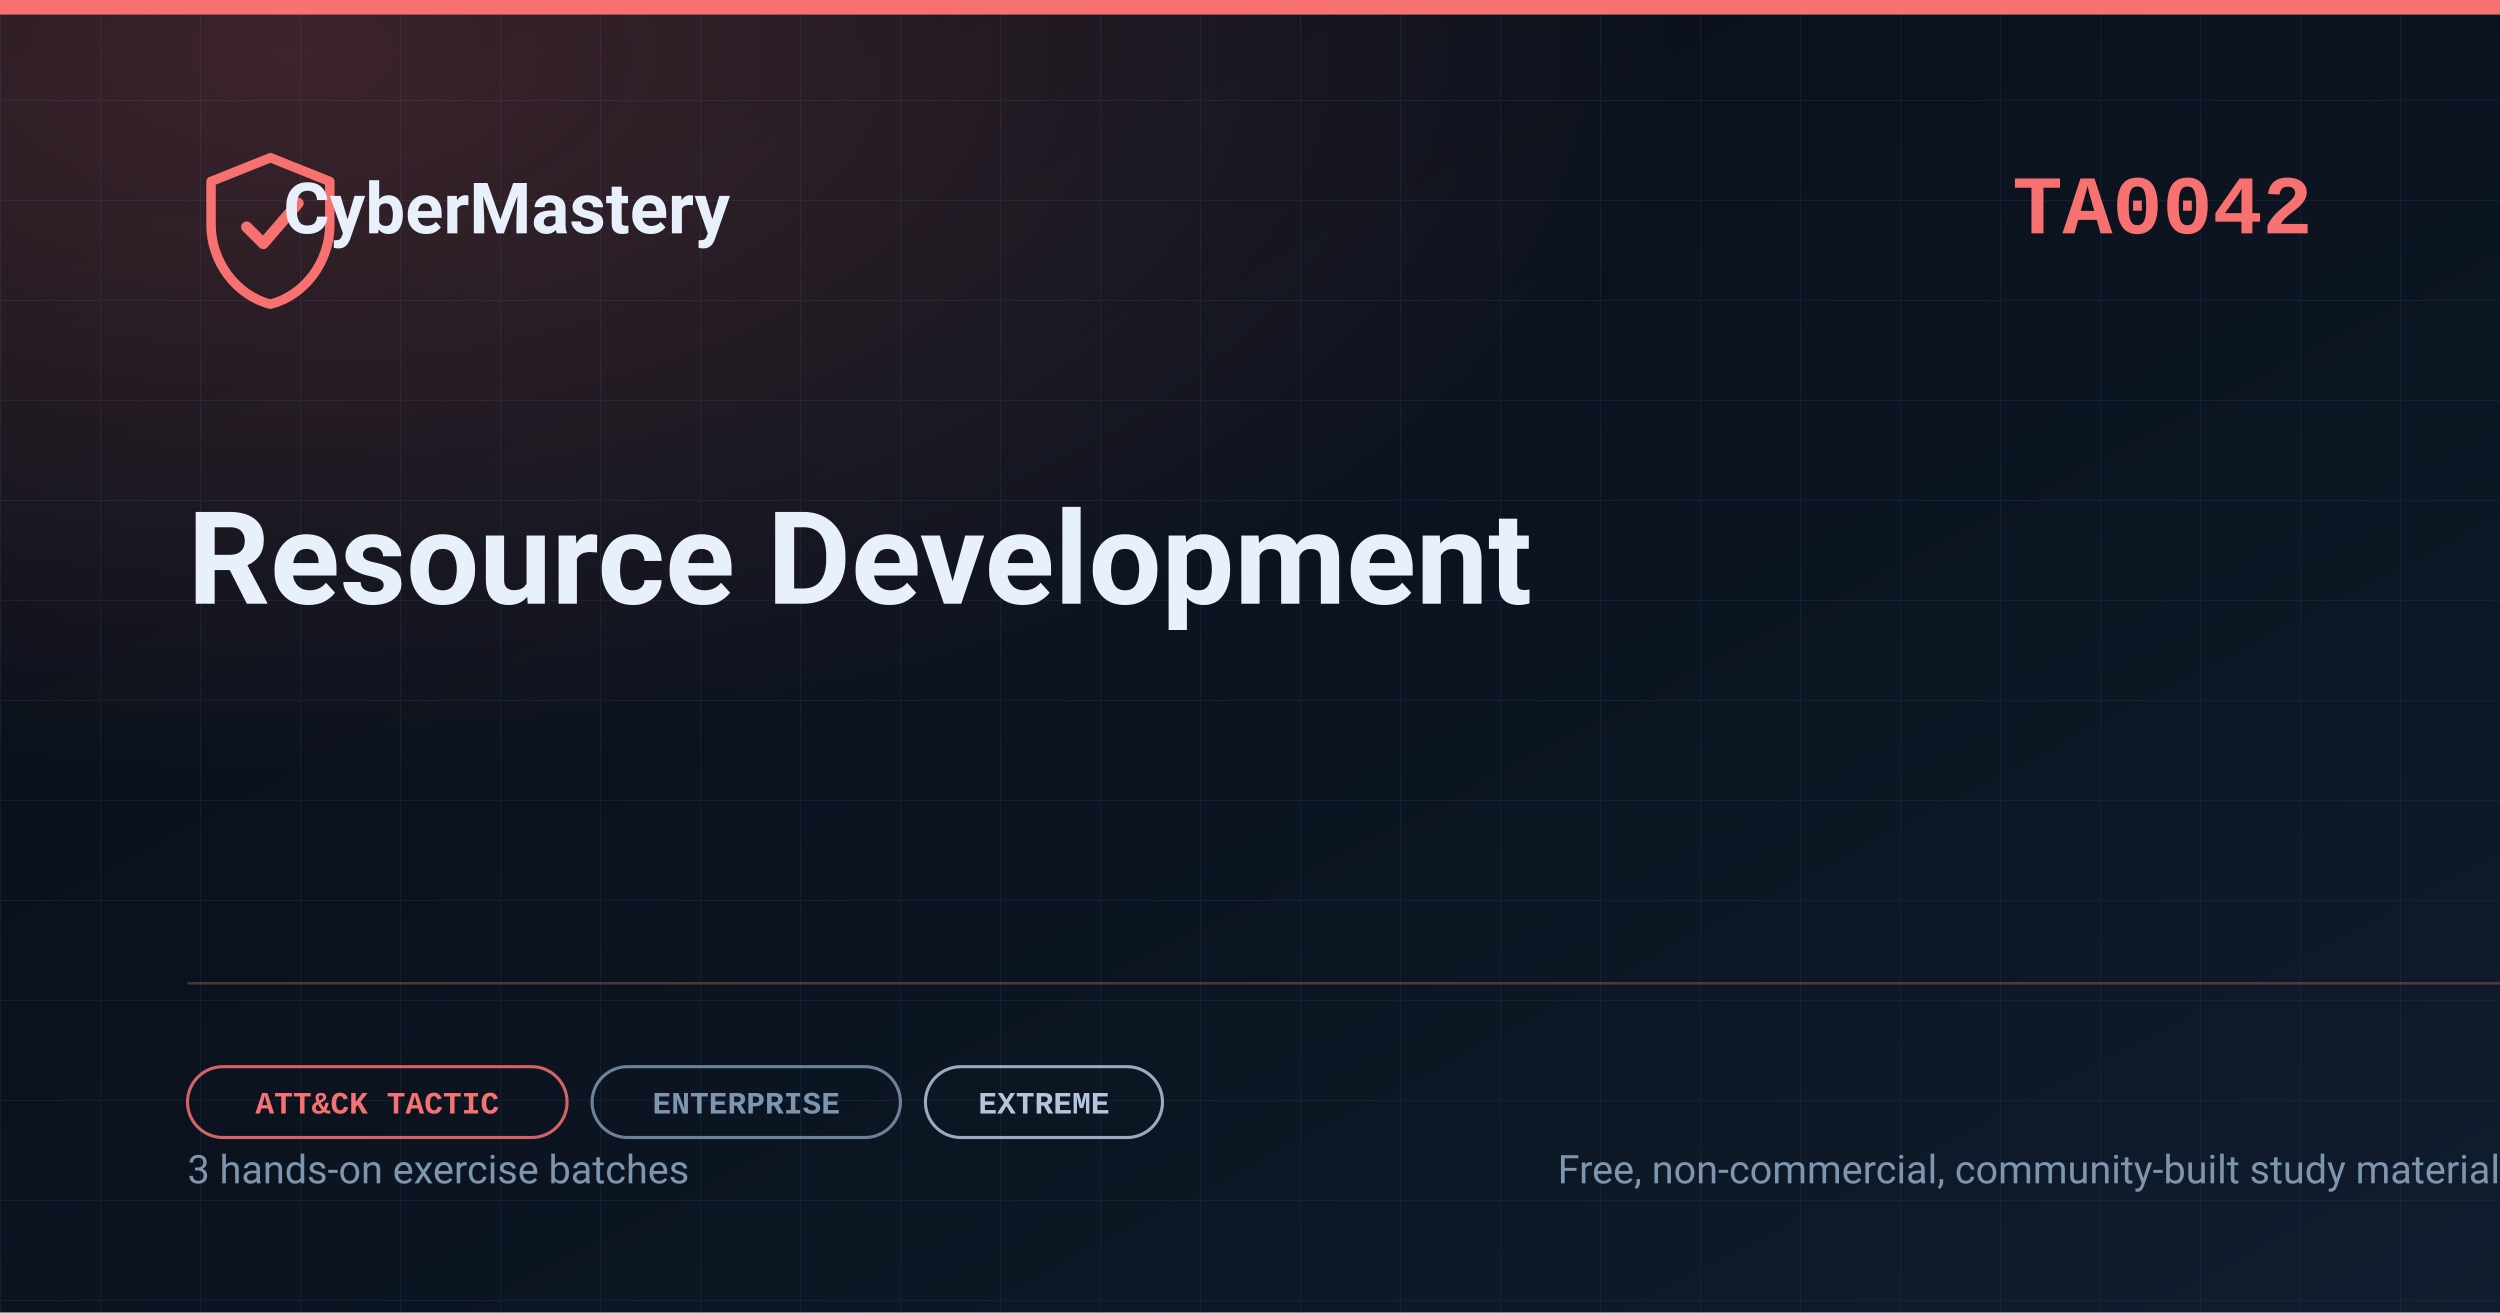
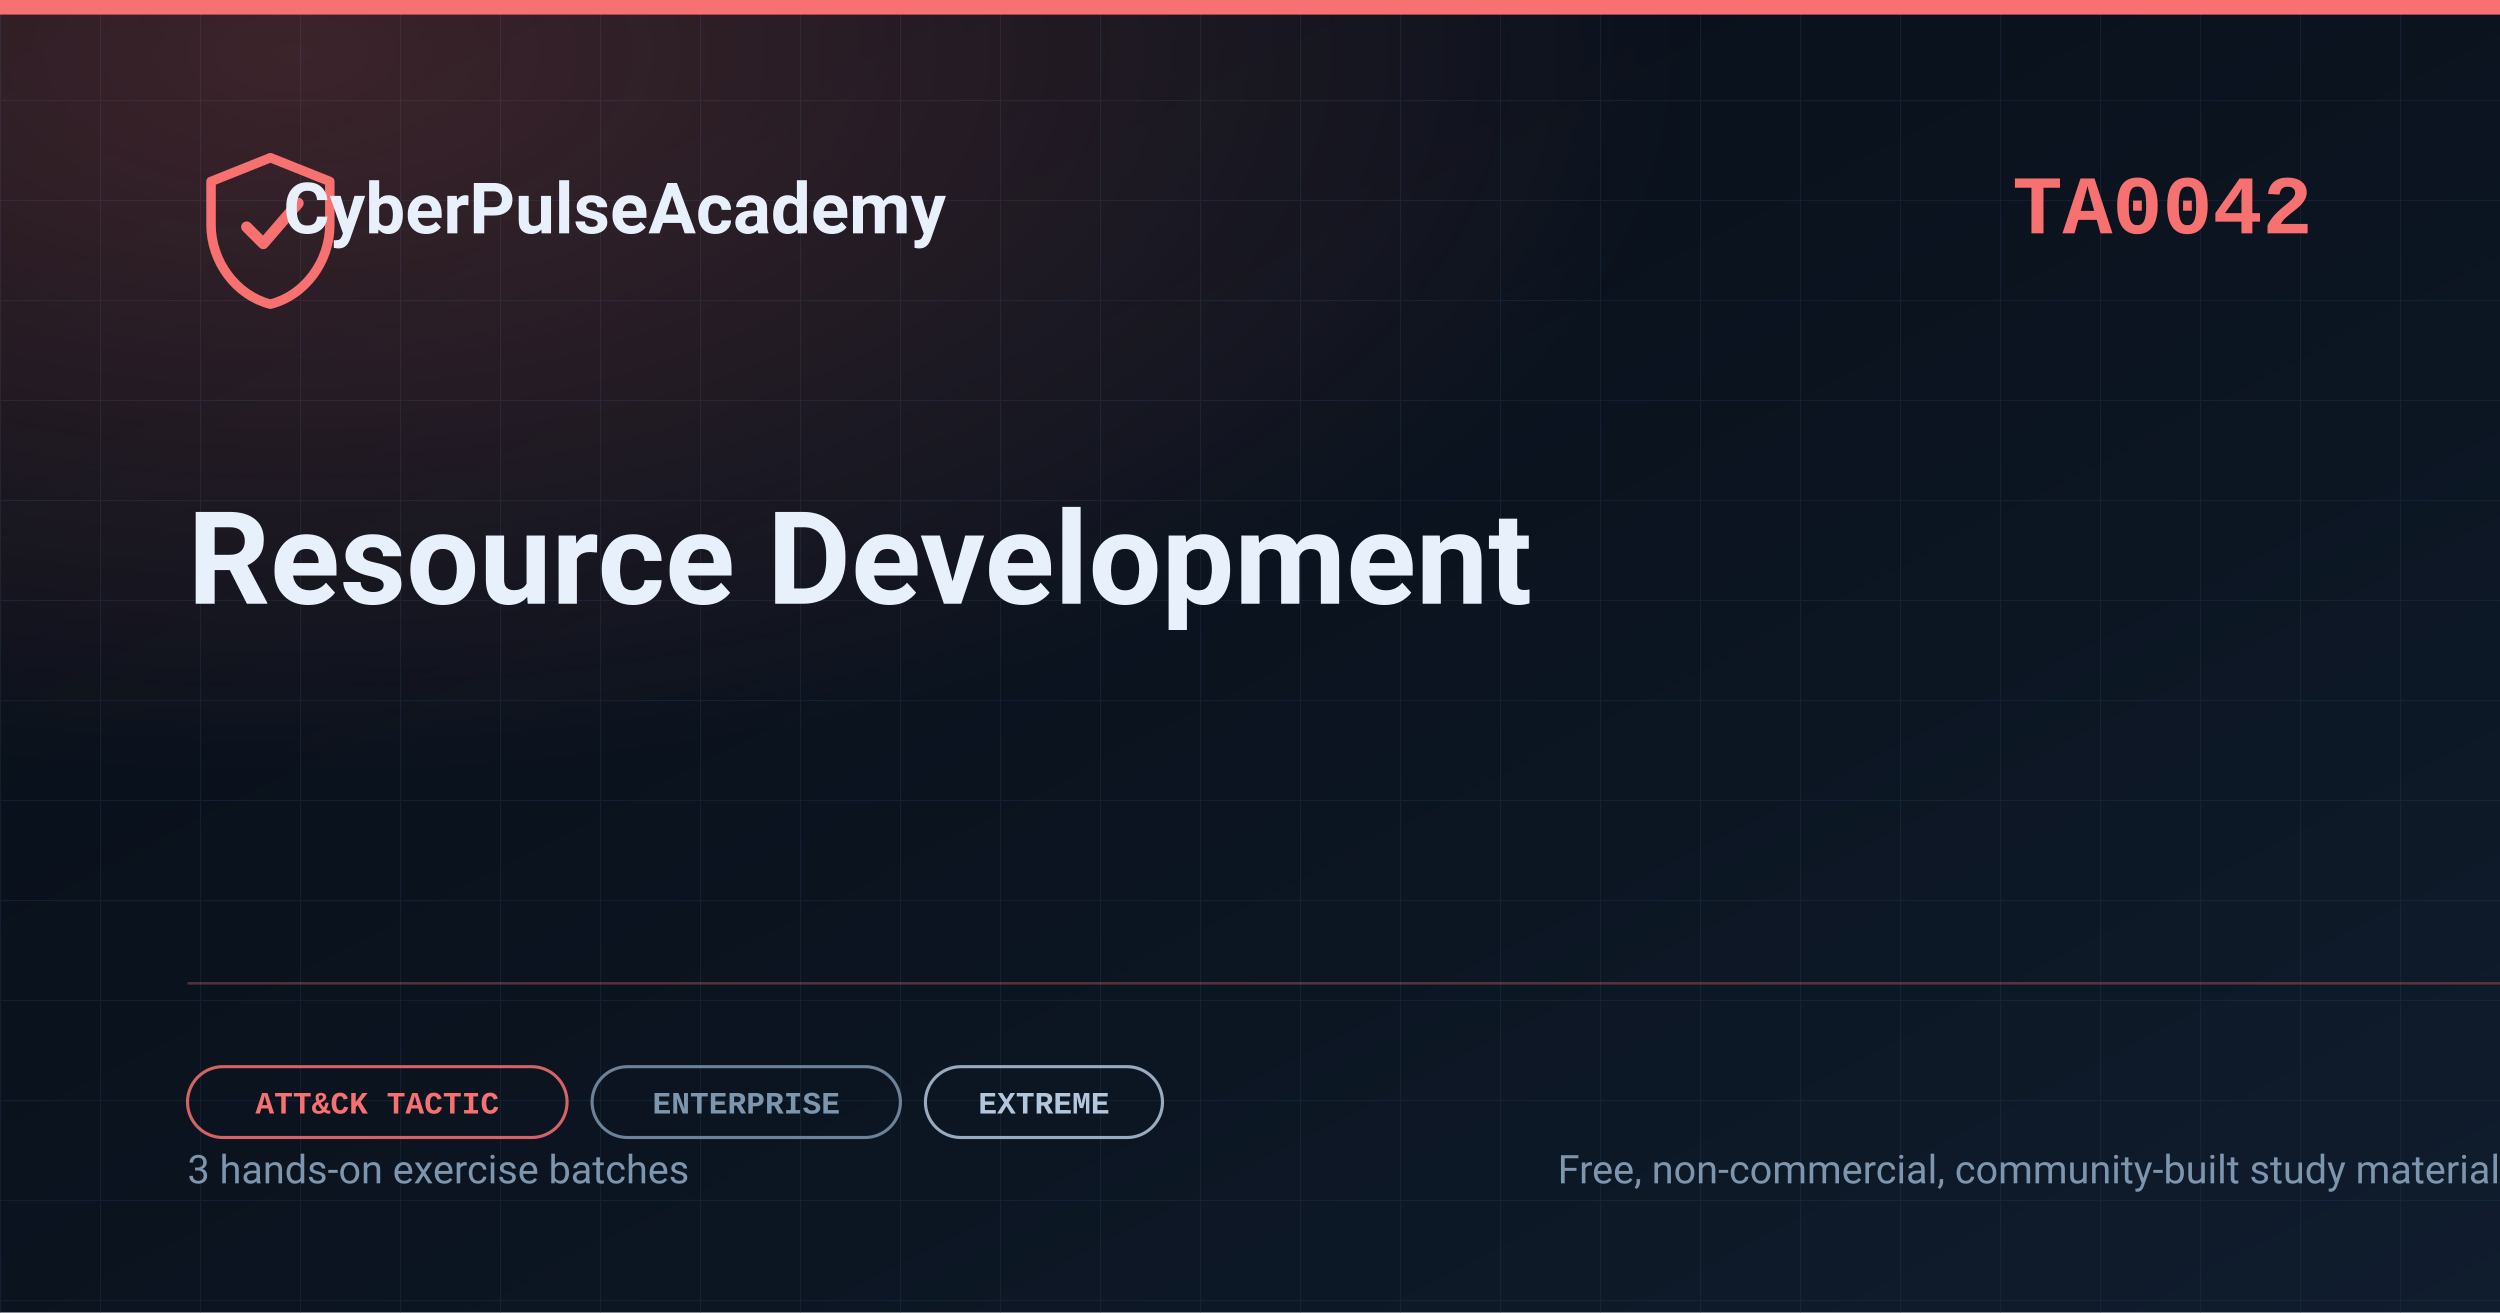
- <svg xmlns="http://www.w3.org/2000/svg" width="1200" height="630" viewBox="0 0 1200 630" role="img" aria-label="CyberMastery study topic">
+ <svg xmlns="http://www.w3.org/2000/svg" width="1200" height="630" viewBox="0 0 1200 630" role="img" aria-label="CyberPulseAcademy study topic">
  <defs>
    <linearGradient id="cmOGBg" x1="0" y1="0" x2="1" y2="1">
      <stop offset="0%" stop-color="#070d16" />
      <stop offset="55%" stop-color="#0b1420" />
      <stop offset="100%" stop-color="#101d2e" />
    </linearGradient>
    <radialGradient id="cmOGGlow" cx="0.12" cy="0.04" r="0.9">
      <stop offset="0%" stop-color="#f87171" stop-opacity="0.22" />
      <stop offset="62%" stop-color="#f87171" stop-opacity="0" />
    </radialGradient>
    <pattern id="cmOGGrid" width="48" height="48" patternUnits="userSpaceOnUse">
      <path d="M48 0H0v48" fill="none" stroke="#1e3350" stroke-width="1" opacity="0.4" />
    </pattern>
  </defs>
  <rect width="1200" height="630" fill="url(#cmOGBg)" />
  <rect width="1200" height="630" fill="url(#cmOGGrid)" />
  <rect width="1200" height="630" fill="url(#cmOGGlow)" />
  <rect x="0" y="0" width="1200" height="7" fill="#f87171" />
  <g transform="translate(88,70) scale(1.9)">
    <path d="M22 3 7 9v11c0 9.2 6.3 17.8 15 20 8.7-2.2 15-10.8 15-20V9l-15-6z" fill="none" stroke="#f87171" stroke-width="2.4" stroke-linejoin="round" />
    <path d="M16 20.5l4.2 4.2L29 14.5" fill="none" stroke="#f87171" stroke-width="2.8" stroke-linecap="round" stroke-linejoin="round" />
  </g>
-   <text x="136" y="112" font-family="system-ui,-apple-system,'Segoe UI',Roboto,Arial,sans-serif" font-size="34" font-weight="700" fill="#e8f1fb">CyberMastery</text>
+   <text x="136" y="112" font-family="system-ui,-apple-system,'Segoe UI',Roboto,Arial,sans-serif" font-size="34" font-weight="700" fill="#e8f1fb">CyberPulseAcademy</text>
  <text x="1110.0" y="112.0" text-anchor="end" font-family="ui-monospace,SFMono-Regular,Menlo,Consolas,'Liberation Mono',monospace" font-size="40.0" font-weight="700" fill="#f87171">TA0042</text>
  <text x="90.0" y="289.8" font-family="system-ui,-apple-system,'Segoe UI',Roboto,'Helvetica Neue',Arial,sans-serif" font-size="62.0" font-weight="700" fill="#e8f1fb">Resource Development</text>
  <line x1="90.0" y1="472.0" x2="1200" y2="472.0" stroke="#f87171" stroke-width="1.2" opacity="0.32" />
  <rect x="90.0" y="512.0" width="182.2" height="34.0" rx="17.0" fill="none" stroke="#f87171" stroke-width="1.5" opacity="0.85" />
  <text x="181.1" y="534.5" text-anchor="middle" font-family="ui-monospace,SFMono-Regular,Menlo,Consolas,'Liberation Mono',monospace" font-size="15.0" font-weight="700" fill="#f87171">ATT&amp;CK TACTIC</text>
  <rect x="284.2" y="512.0" width="148.0" height="34.0" rx="17.0" fill="none" stroke="#7e95ae" stroke-width="1.5" opacity="0.85" />
  <text x="358.2" y="534.5" text-anchor="middle" font-family="ui-monospace,SFMono-Regular,Menlo,Consolas,'Liberation Mono',monospace" font-size="15.0" font-weight="700" fill="#7e95ae">ENTERPRISE</text>
  <rect x="444.2" y="512.0" width="113.8" height="34.0" rx="17.0" fill="none" stroke="#b3c6db" stroke-width="1.5" opacity="0.85" />
  <text x="501.1" y="534.5" text-anchor="middle" font-family="ui-monospace,SFMono-Regular,Menlo,Consolas,'Liberation Mono',monospace" font-size="15.0" font-weight="700" fill="#b3c6db">EXTREME</text>
  <text x="90.0" y="568.0" font-family="system-ui,-apple-system,'Segoe UI',Roboto,Arial,sans-serif" font-size="19" fill="#7e95ae">3 hands-on exercise batches</text>
  <text x="1200" y="568.0" text-anchor="end" font-family="system-ui,-apple-system,'Segoe UI',Roboto,Arial,sans-serif" font-size="19" fill="#7e95ae">Free, non-commercial, community-built study material</text>
</svg>
